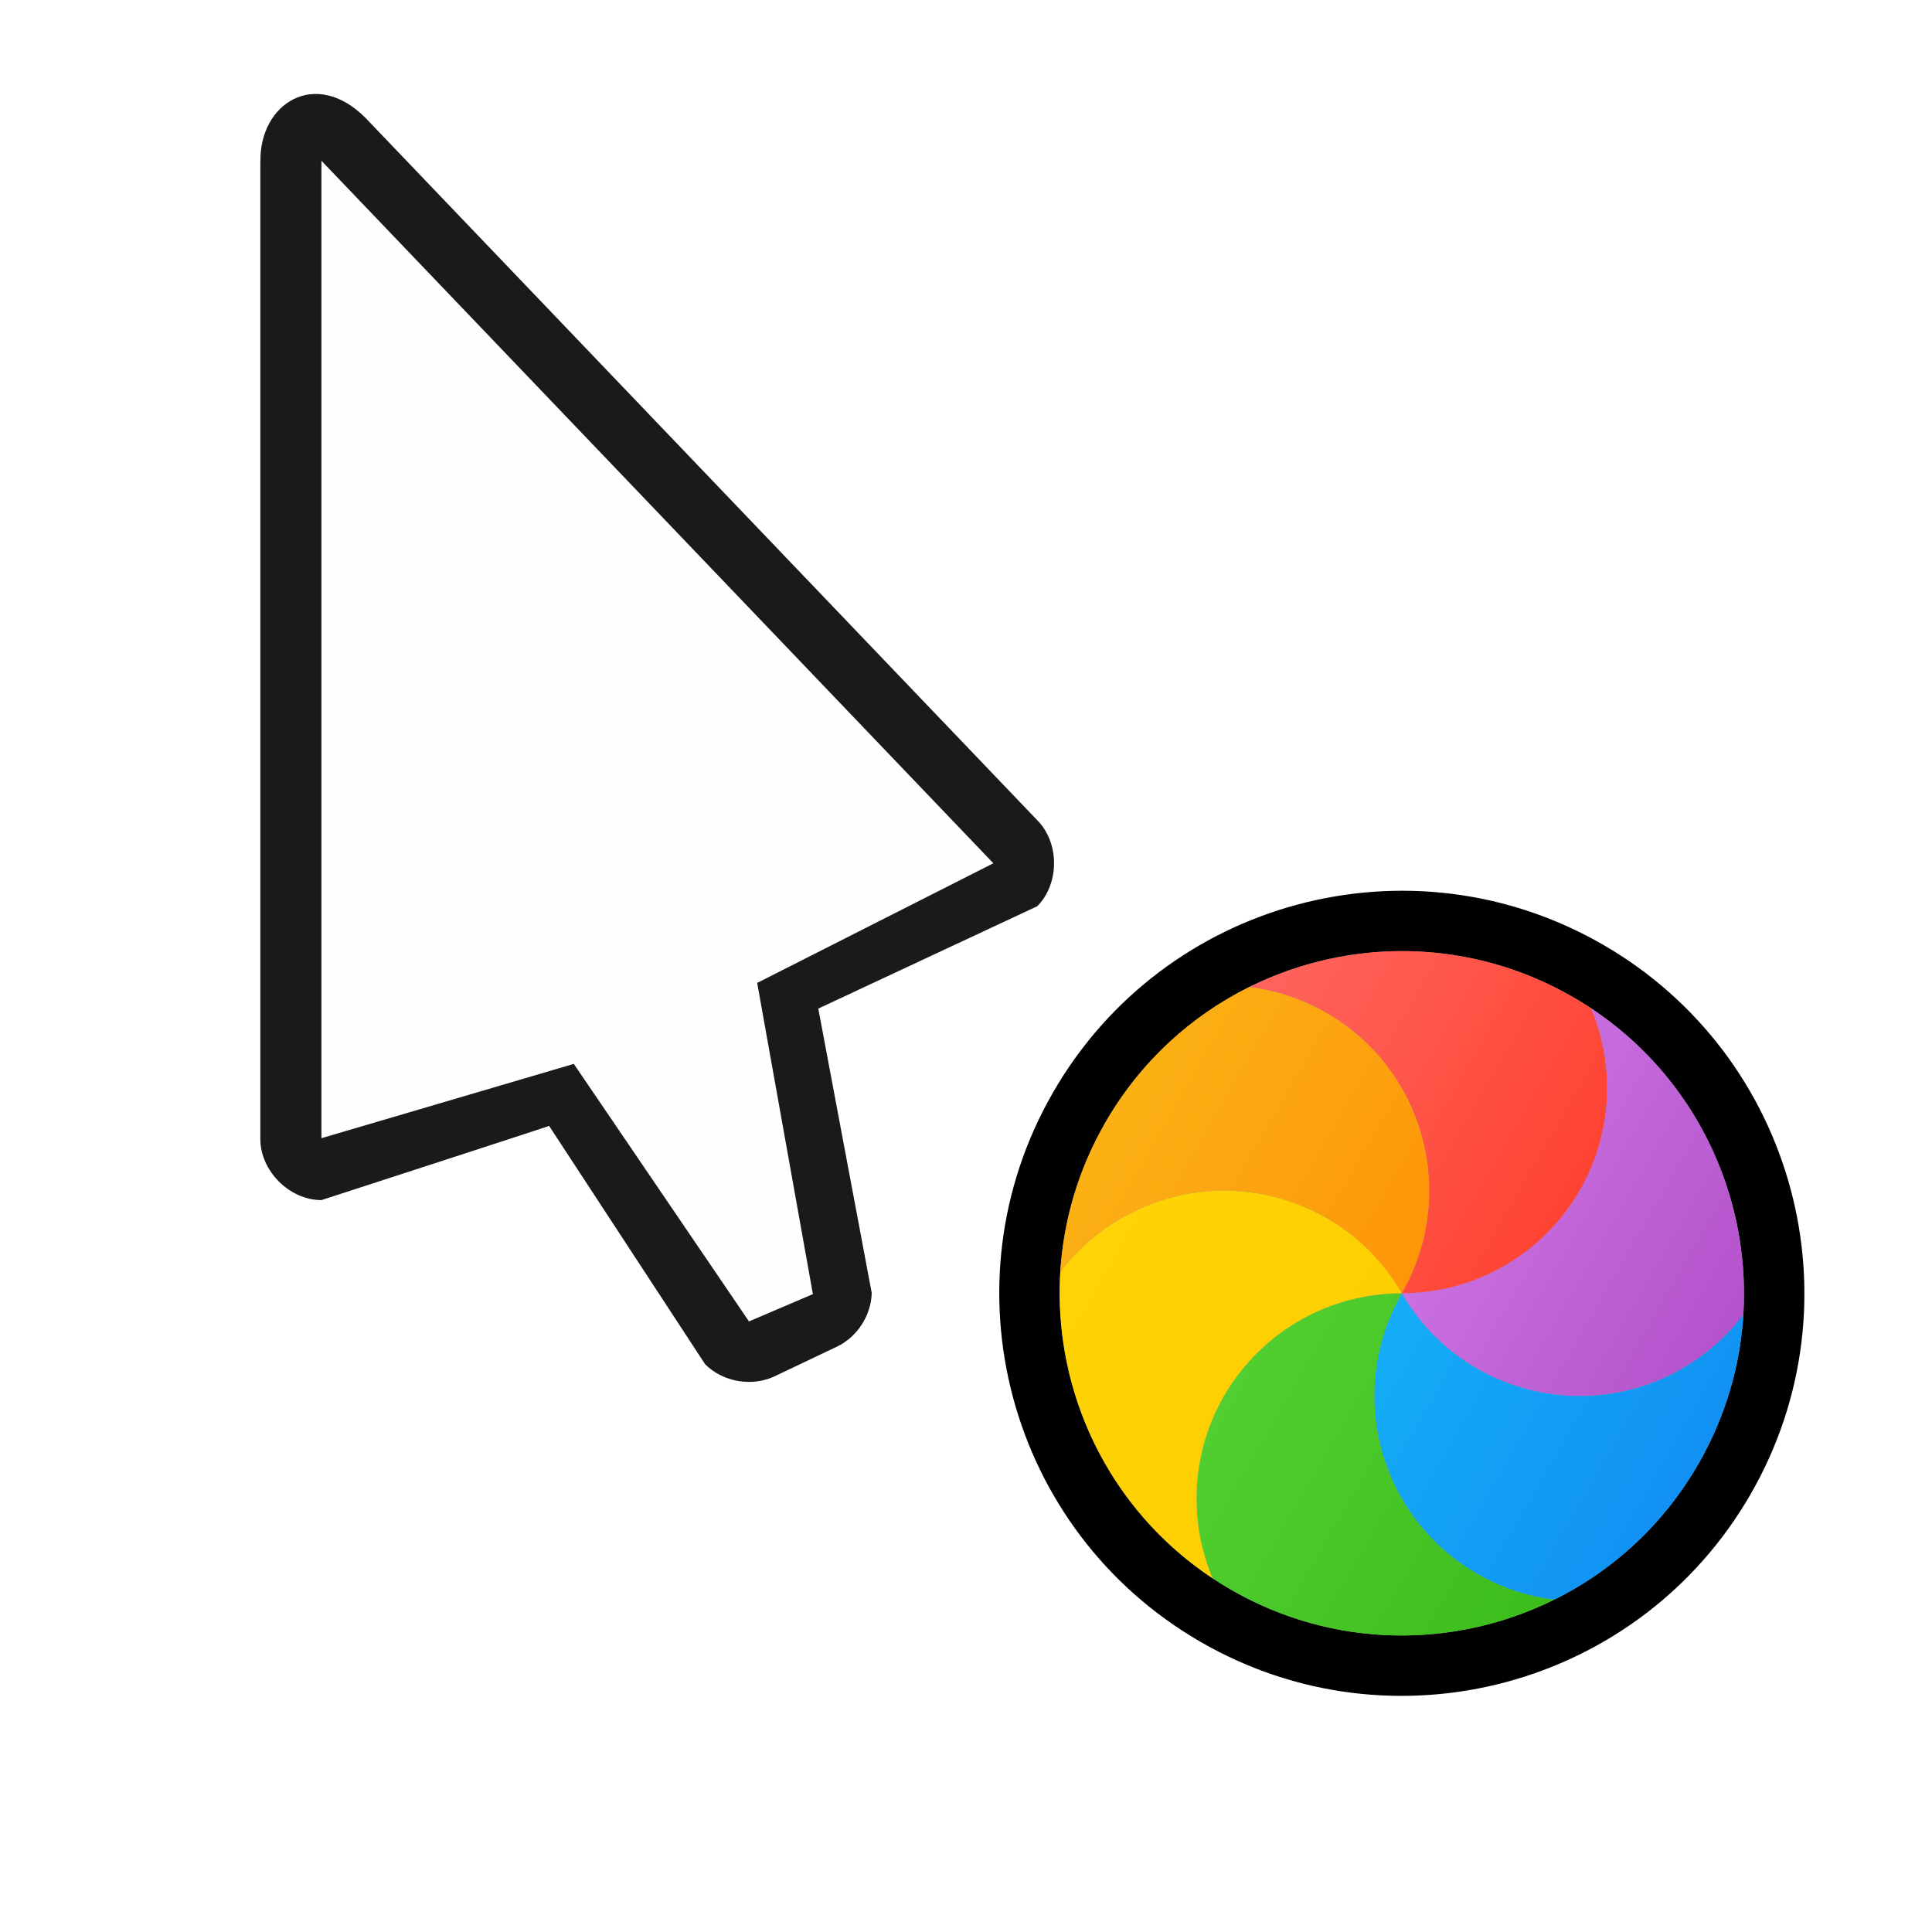
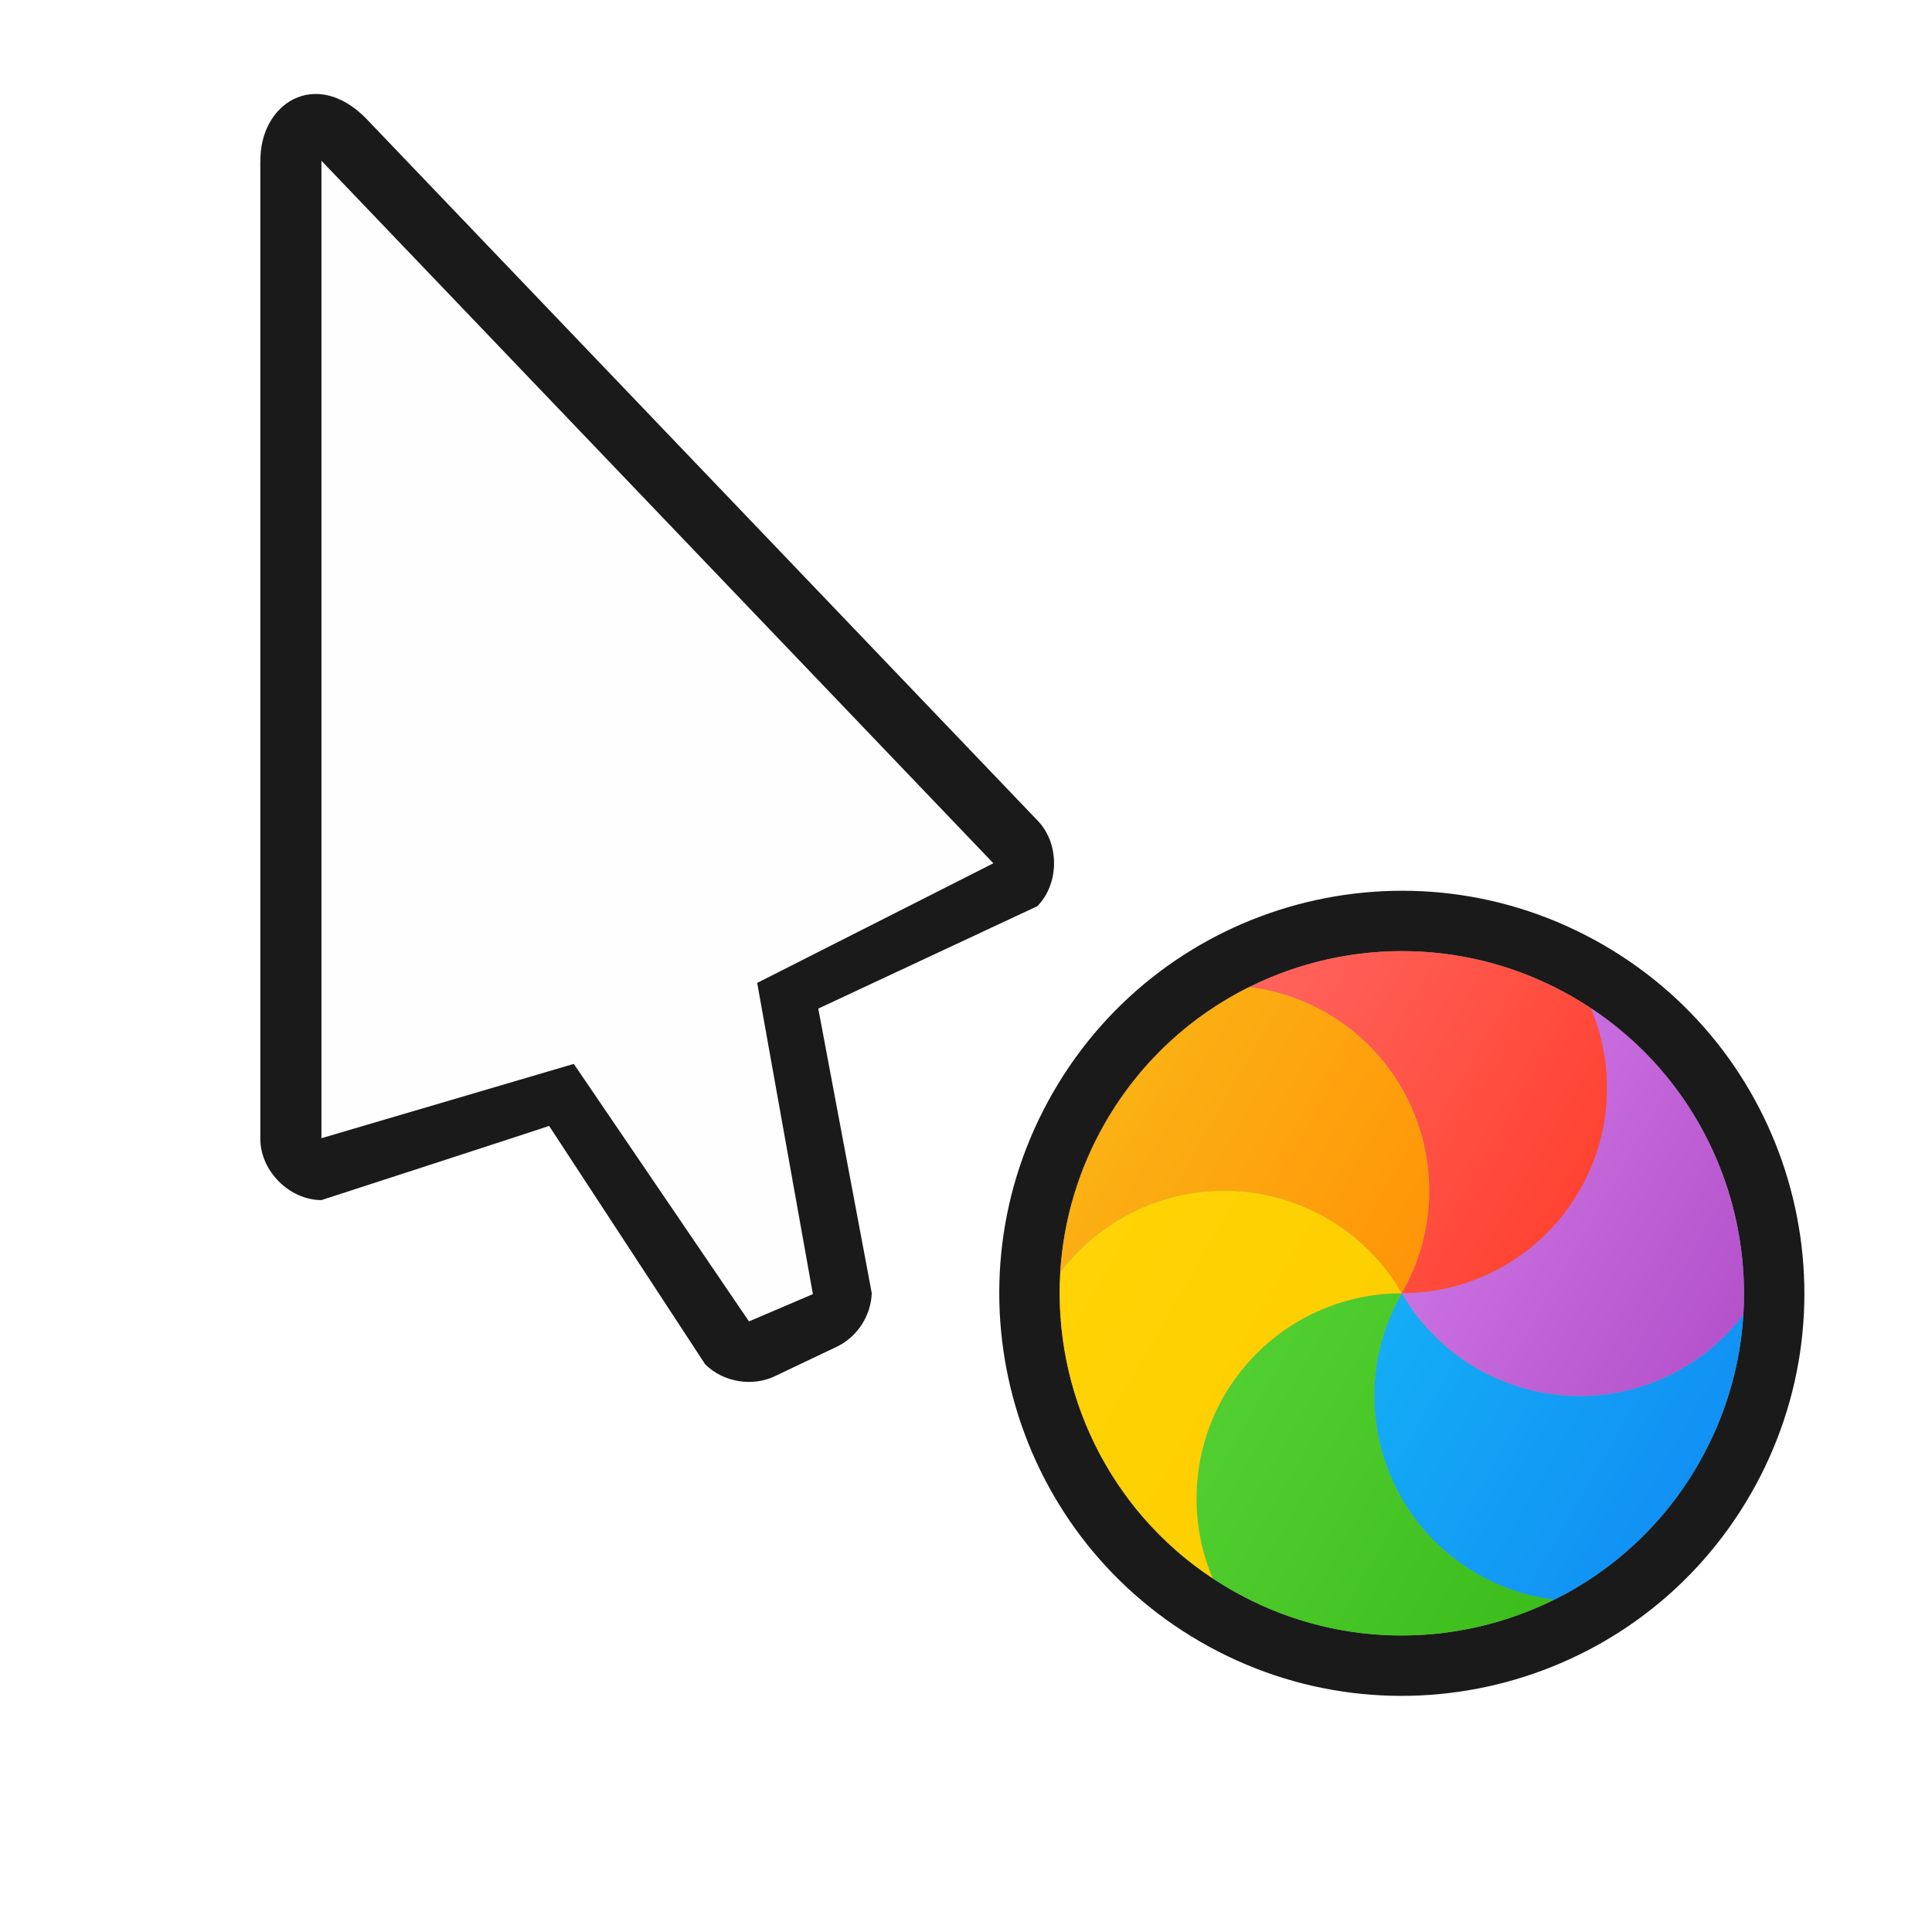
<svg xmlns="http://www.w3.org/2000/svg" height="240" viewBox="0 0 24 24" width="240" version="1.1" id="svg62">
  <defs id="defs66" />
  <linearGradient id="a" gradientTransform="matrix(0.4579123,0,0,0.4380064,8.607332,9.250079)" gradientUnits="userSpaceOnUse" x1="17.871" x2="17.871" y1="7.669" y2="17.893">
    <stop offset="0" stop-color="#fbb114" id="stop2" />
    <stop offset="1" stop-color="#ff9508" id="stop4" />
  </linearGradient>
  <linearGradient id="b" gradientTransform="matrix(0.4206575,0,0,0.4767976,8.607332,9.250079)" gradientUnits="userSpaceOnUse" x1="23.954" x2="23.954" y1="8.61" y2="19.256">
    <stop offset="0" stop-color="#ff645d" id="stop7" />
    <stop offset="1" stop-color="#ff4332" id="stop9" />
  </linearGradient>
  <linearGradient id="c" gradientTransform="matrix(0.4914857,0,0,0.4080861,8.607332,9.250079)" gradientUnits="userSpaceOnUse" x1="20.127" x2="20.127" y1="19.205" y2="29.033">
    <stop offset="0" stop-color="#ca70e1" id="stop12" />
    <stop offset="1" stop-color="#b452cb" id="stop14" />
  </linearGradient>
  <linearGradient id="d" gradientTransform="matrix(0.4579123,0,0,0.4380064,8.607332,9.250079)" gradientUnits="userSpaceOnUse" x1="16.36" x2="16.36" y1="17.893" y2="28.118">
    <stop offset="0" stop-color="#14adf6" id="stop17" />
    <stop offset="1" stop-color="#1191f4" id="stop19" />
  </linearGradient>
  <linearGradient id="e" gradientTransform="matrix(0.4206575,0,0,0.4767976,8.607332,9.250079)" gradientUnits="userSpaceOnUse" x1="13.308" x2="13.308" y1="13.619" y2="24.265">
    <stop offset="0" stop-color="#52cf30" id="stop22" />
    <stop offset="1" stop-color="#3bbd1c" id="stop24" />
  </linearGradient>
  <linearGradient id="f" gradientTransform="matrix(0.4914857,0,0,0.4080861,8.607332,9.250079)" gradientUnits="userSpaceOnUse" x1="11.766" x2="11.766" y1="9.377" y2="19.205">
    <stop offset="0" stop-color="#ffd305" id="stop27" />
    <stop offset="1" stop-color="#fdcf01" id="stop29" />
  </linearGradient>
  <filter id="g" color-interpolation-filters="sRGB" height="1.272" width="1.441" x="-.22" y="-.136">
    <feGaussianBlur stdDeviation=".905" id="feGaussianBlur32" />
  </filter>
  <filter id="h" color-interpolation-filters="sRGB" height="1.336" width="1.336" x="-.168" y="-.168">
    <feGaussianBlur stdDeviation=".7" id="feGaussianBlur35" />
  </filter>
  <path d="m3.234 2.007v12.142c0.0.397.362.759.759.759 0 0 2.946-.956 2.828-.922l1.939 2.962c.224.224.594.284.877.142l.765-.364c.249-.121.42-.387.427-.664l-.664-3.533 2.721-1.272c.277-.281.277-.787 0-1.067l-8.347-8.727c-.622-.622-1.317-.178-1.304.545z" fill="#1a1a1a" stroke-width=".759" id="path38" />
  <path d="m3.993 14.139v-12.142l8.347 8.727-2.934 1.486.692 3.866-.794.339-2.176-3.199z" fill="#fefefe" stroke-width=".759" id="path40" />
  <g fill-rule="evenodd" id="g60" transform="rotate(-60,17.414,16.066)">
-     <circle cx="17.414" cy="16.066" fill="#1a1a1afff" r="5" stroke-width="0.455" id="circle42" />
+     <circle cx="17.414" cy="16.066" fill="#1a1a1a" r="5" stroke-width="0.455" id="circle42" />
    <circle cx="17.414" cy="16.066" fill="#959595" r="4.25" stroke-width="0.423" id="circle44" />
    <animateTransform attributeName="transform" type="rotate" from="0 17.414 16.066" to="360 17.414 16.066" additive="sum" begin="0s" dur="0.6s" repeatCount="1" />
    <g stroke-width="0.445" transform="matrix(0.9489808,0,0,0.9489808,1.808314,-0.149646)" id="g58">
      <path d="m 18.921,13.355 c 0.136,0.321 0.211,0.674 0.211,1.045 0,1.484 -1.203,2.687 -2.687,2.687 0.742,-1.285 0.302,-2.929 -0.984,-3.671 -0.321,-0.185 -0.665,-0.297 -1.011,-0.34 0.601,-0.299 1.278,-0.468 1.995,-0.468 0.916,0 1.767,0.275 2.476,0.746 z" fill="url(#a)" id="path46" style="fill:url(#a)" />
      <path d="m 20.915,17.366 c -0.21,0.278 -0.478,0.519 -0.799,0.705 -1.285,0.742 -2.929,0.302 -3.671,-0.984 1.484,0 2.687,-1.203 2.687,-2.687 0,-0.371 -0.075,-0.724 -0.211,-1.045 1.207,0.802 2.002,2.174 2.002,3.732 0,0.094 -0.003,0.187 -0.009,0.279 z" fill="url(#b)" id="path48" style="fill:url(#b)" />
      <path d="m 18.44,21.098 c -0.346,-0.043 -0.69,-0.155 -1.011,-0.34 -1.285,-0.742 -1.726,-2.385 -0.984,-3.671 0.742,1.285 2.385,1.726 3.671,0.984 0.321,-0.185 0.589,-0.427 0.799,-0.705 -0.101,1.638 -1.081,3.037 -2.475,3.732 z" fill="url(#c)" id="path50" style="fill:url(#c)" />
      <path d="m 13.968,20.82 c -0.136,-0.321 -0.211,-0.674 -0.211,-1.045 0,-1.484 1.203,-2.687 2.687,-2.687 -0.742,1.285 -0.302,2.929 0.984,3.671 0.321,0.186 0.665,0.297 1.011,0.34 -0.601,0.299 -1.278,0.468 -1.995,0.468 -0.916,0 -1.767,-0.275 -2.476,-0.746 z" fill="url(#d)" id="path52" style="fill:url(#d)" />
      <path d="m 11.975,16.809 c 0.21,-0.278 0.478,-0.519 0.799,-0.705 1.285,-0.742 2.929,-0.302 3.671,0.984 -1.484,0 -2.687,1.203 -2.687,2.687 0,0.371 0.075,0.724 0.211,1.045 -1.207,-0.802 -2.002,-2.174 -2.002,-3.732 0,-0.094 0.003,-0.187 0.009,-0.279 z" fill="url(#e)" id="path54" style="fill:url(#e)" />
      <path d="m 14.45,13.077 c 0.346,0.043 0.69,0.155 1.011,0.34 1.285,0.742 1.726,2.385 0.984,3.671 -0.742,-1.285 -2.385,-1.726 -3.671,-0.984 -0.321,0.185 -0.589,0.427 -0.799,0.705 0.101,-1.638 1.081,-3.037 2.475,-3.732 z" fill="url(#f)" id="path56" style="fill:url(#f)" />
    </g>
  </g>
</svg>
